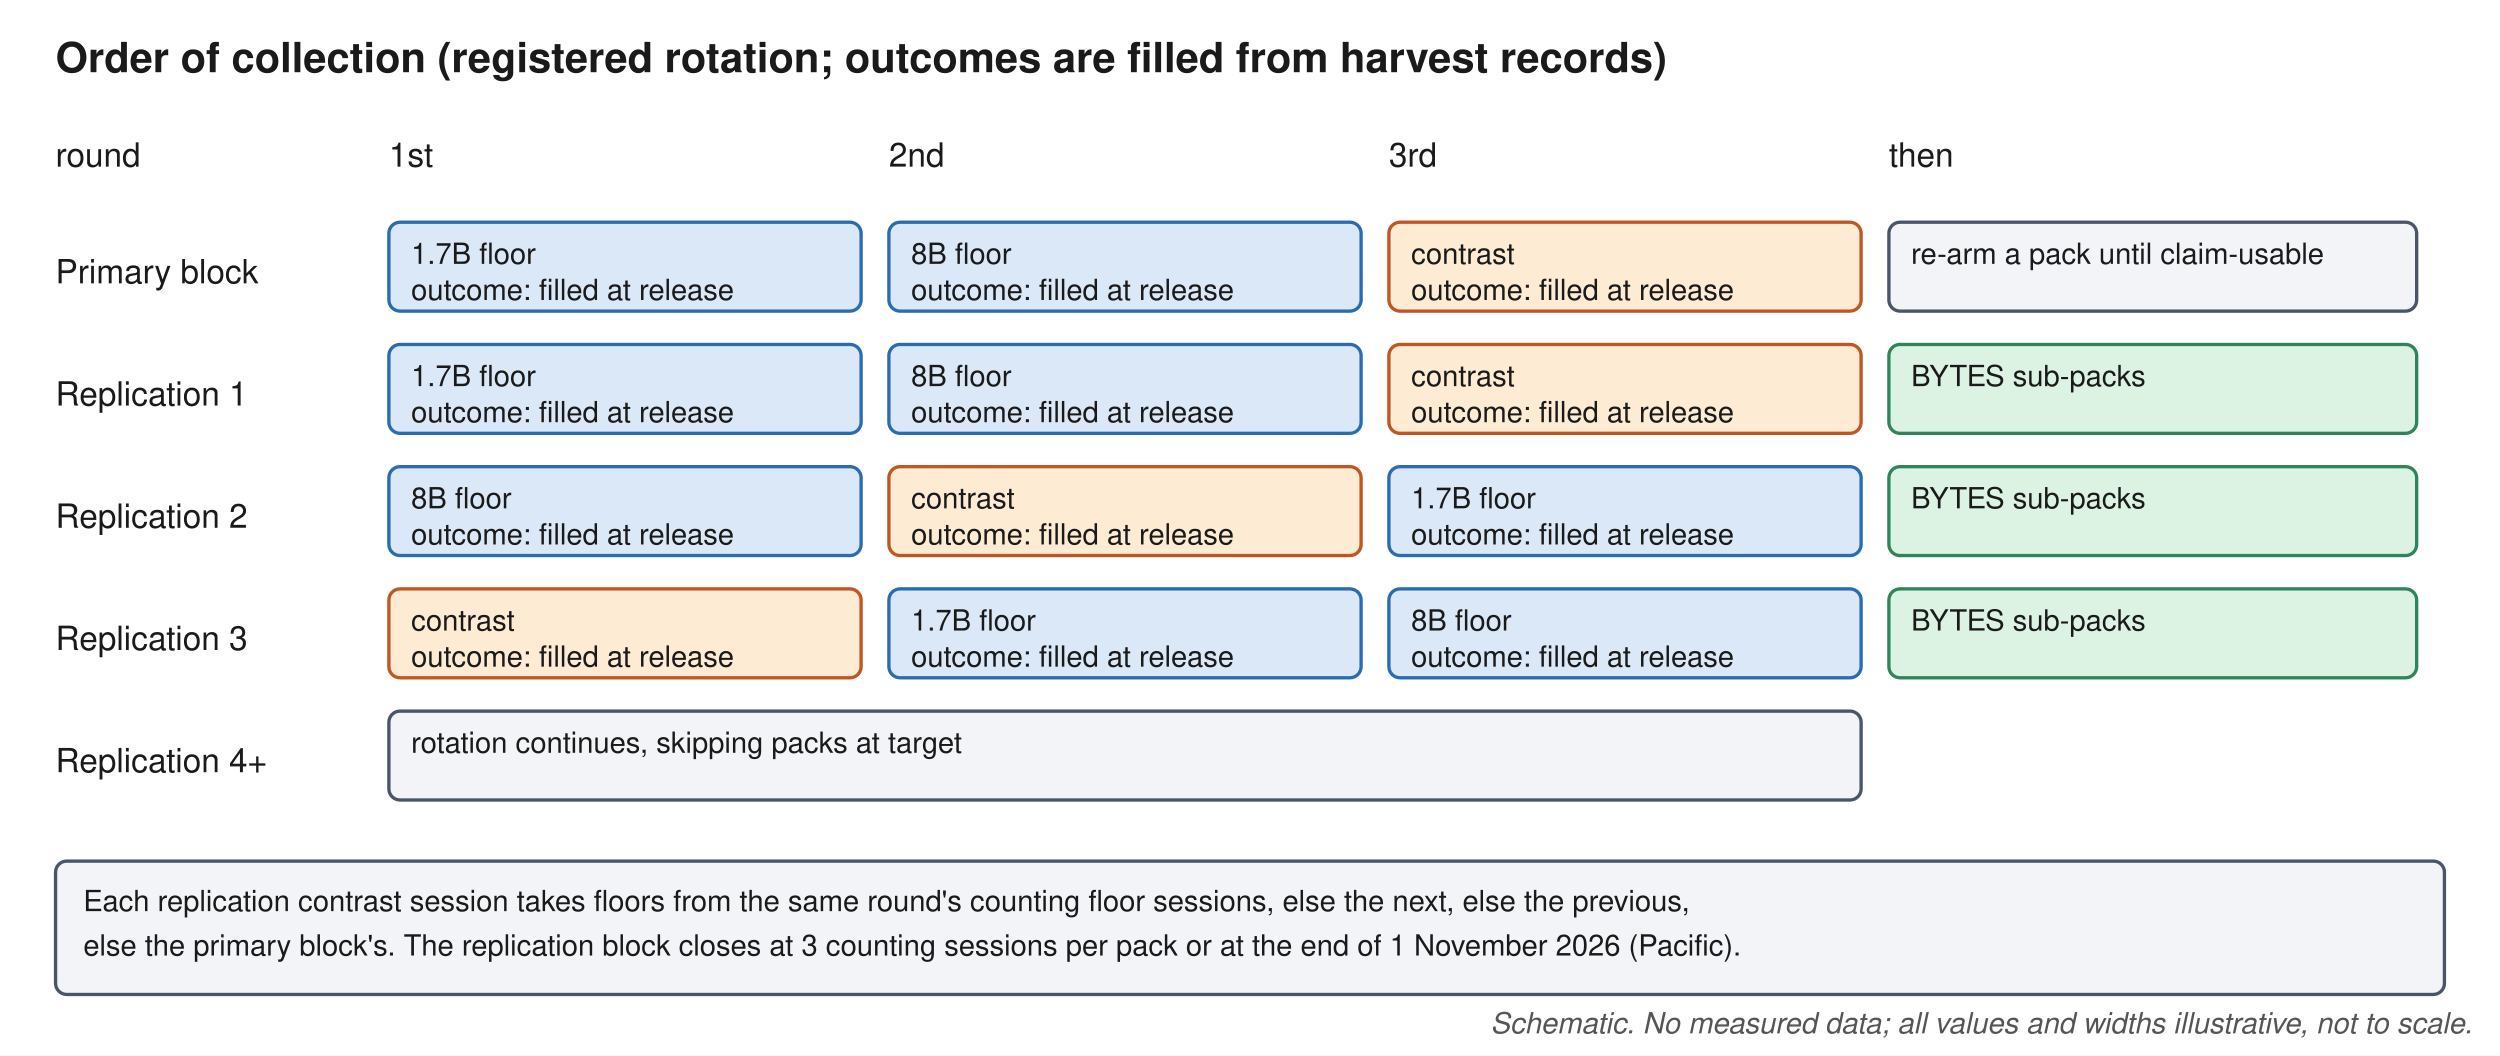
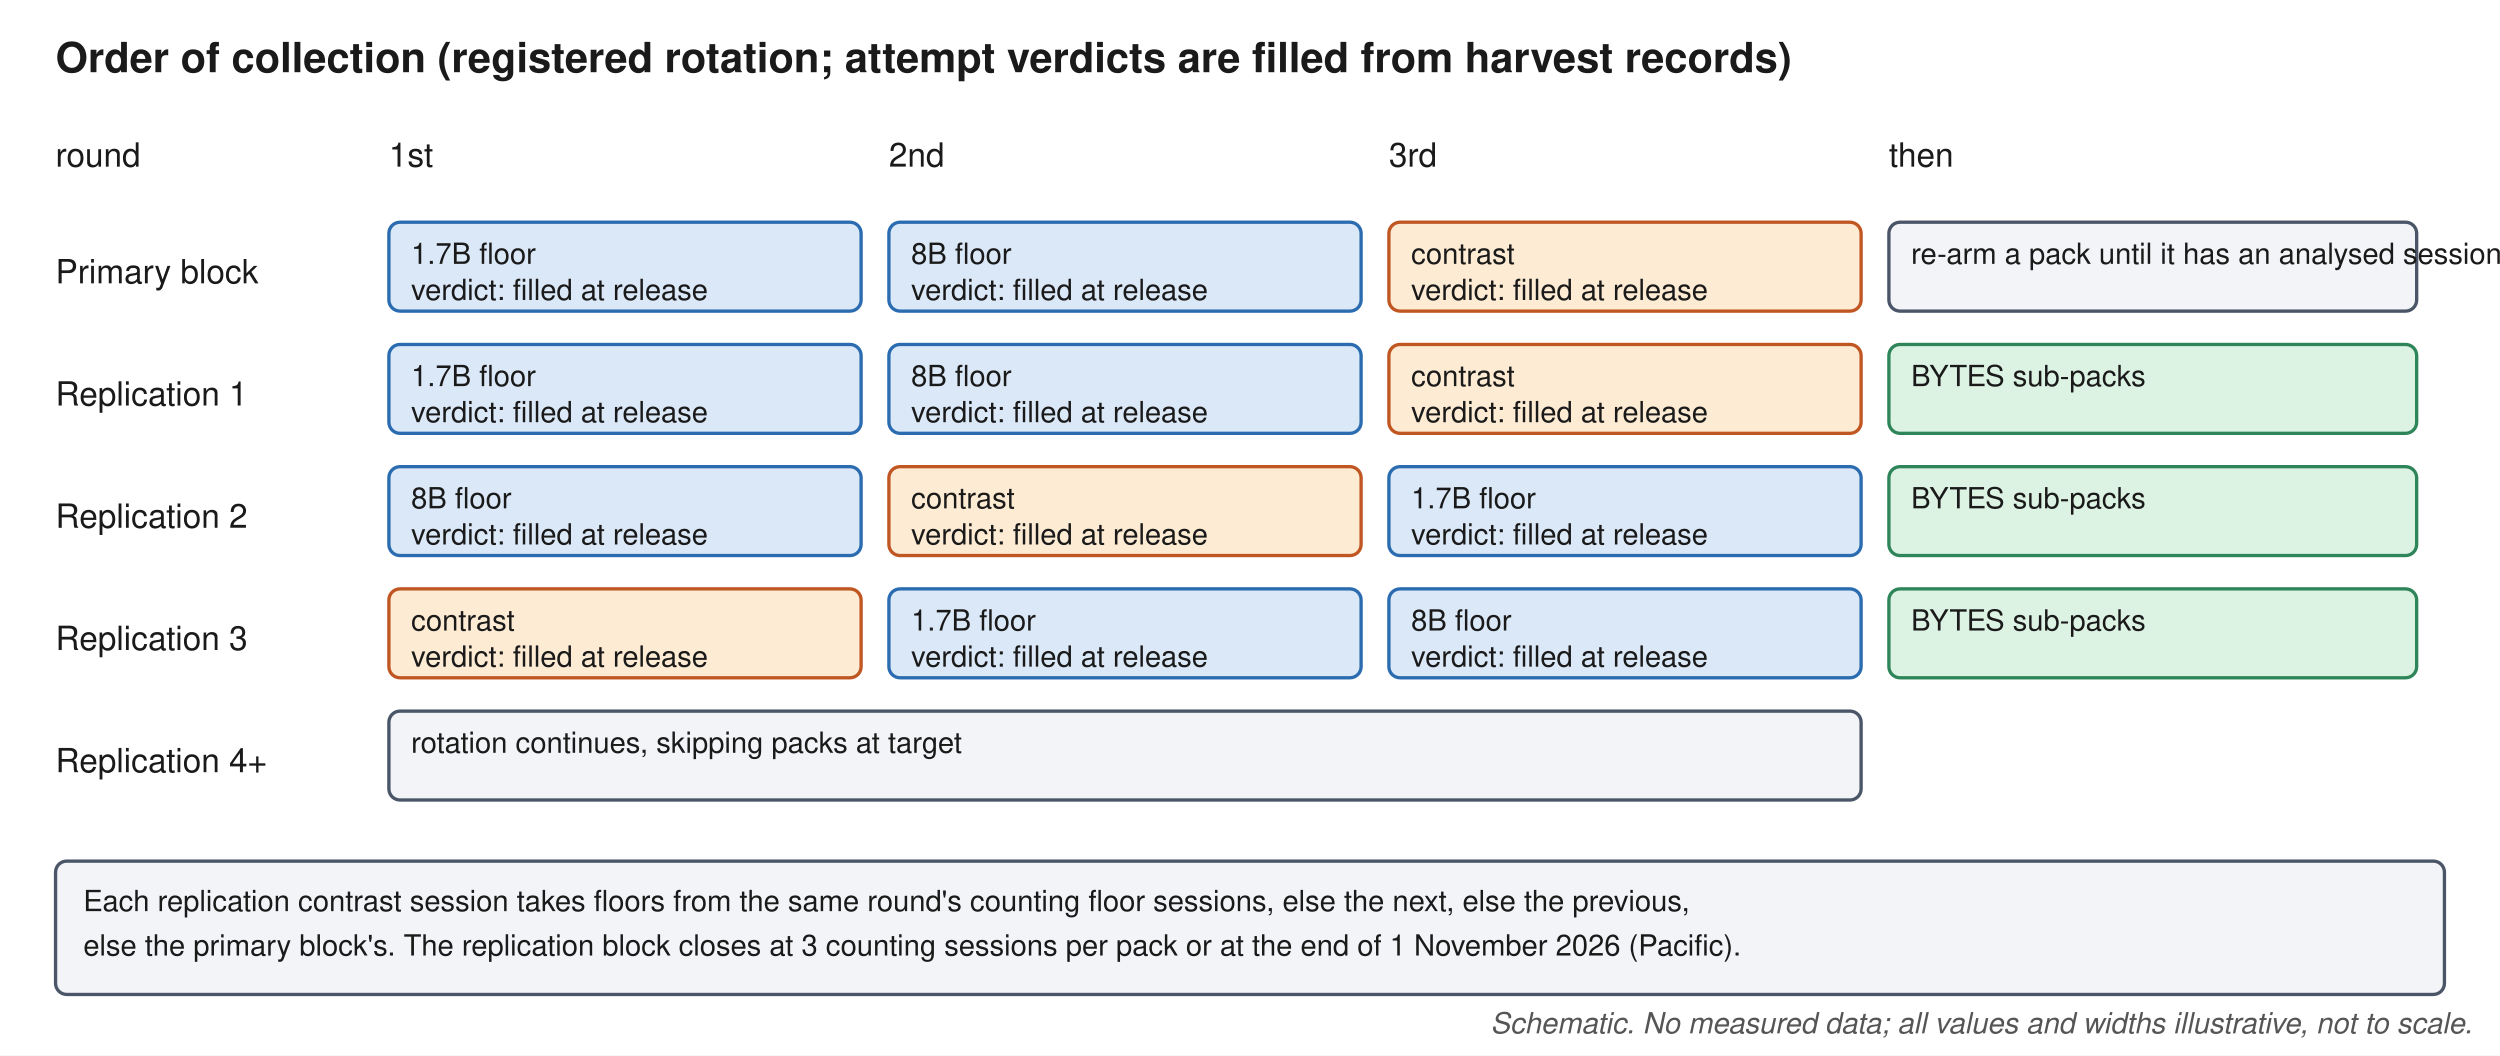
<svg xmlns="http://www.w3.org/2000/svg" width="900" height="380" viewBox="0 0 900 380" role="img" aria-label="Session ledger, schematic">
  <style>
text{font-family:Helvetica,Arial,sans-serif;fill:#1a1a1a}
.t{font-size:15px;font-weight:bold}.s{font-size:12px}.xs{font-size:10.5px}.note{font-size:10.5px;font-style:italic;fill:#555}
.box{fill:#f2f4f7;stroke:#4a5568;stroke-width:1.2}.blue{fill:#dbe8f7;stroke:#2b6cb0;stroke-width:1.2}
.orange{fill:#fdebd3;stroke:#c05621;stroke-width:1.2}.green{fill:#dcf2e3;stroke:#2f855a;stroke-width:1.2}
.grey{fill:#e2e8f0;stroke:#4a5568;stroke-width:1}.red{fill:#fde2e2;stroke:#c53030;stroke-width:1.2}
.line{stroke:#1a1a1a;stroke-width:1.2;fill:none}.dash{stroke:#1a1a1a;stroke-width:1.2;stroke-dasharray:5 4;fill:none}
.arrow{stroke:#333;stroke-width:1.3;fill:none;marker-end:url(#ah)}
</style>
  <defs>
    <marker id="ah" viewBox="0 0 10 10" refX="9" refY="5" markerWidth="7" markerHeight="7" orient="auto-start-reverse">
      <path d="M0,0 L10,5 L0,10 z" fill="#333" />
    </marker>
    <pattern id="hatch" patternUnits="userSpaceOnUse" width="6" height="6" patternTransform="rotate(45)">
      <line x1="0" y1="0" x2="0" y2="6" stroke="#2b6cb0" stroke-width="2" />
    </pattern>
  </defs>
  <rect width="900" height="380" fill="#ffffff" />
-   <text x="20" y="26" class="t" text-anchor="start">Order of collection (registered rotation; outcomes are filled from harvest records)</text>
+   <text x="20" y="26" class="t" text-anchor="start">Order of collection (registered rotation; attempt verdicts are filled from harvest records)</text>
  <text x="20" y="60" class="s" text-anchor="start">round</text>
  <text x="140" y="60" class="s" text-anchor="start">1st</text>
  <text x="320" y="60" class="s" text-anchor="start">2nd</text>
  <text x="500" y="60" class="s" text-anchor="start">3rd</text>
  <text x="680" y="60" class="s" text-anchor="start">then</text>
  <text x="20" y="102" class="s" text-anchor="start">Primary block</text>
  <rect x="140" y="80" width="170" height="32" class="blue" rx="4" />
  <text x="148" y="95" class="xs" text-anchor="start">1.7B floor</text>
-   <text x="148" y="108" class="xs" text-anchor="start">outcome: filled at release</text>
+   <text x="148" y="108" class="xs" text-anchor="start">verdict: filled at release</text>
  <rect x="320" y="80" width="170" height="32" class="blue" rx="4" />
  <text x="328" y="95" class="xs" text-anchor="start">8B floor</text>
-   <text x="328" y="108" class="xs" text-anchor="start">outcome: filled at release</text>
+   <text x="328" y="108" class="xs" text-anchor="start">verdict: filled at release</text>
  <rect x="500" y="80" width="170" height="32" class="orange" rx="4" />
  <text x="508" y="95" class="xs" text-anchor="start">contrast</text>
-   <text x="508" y="108" class="xs" text-anchor="start">outcome: filled at release</text>
+   <text x="508" y="108" class="xs" text-anchor="start">verdict: filled at release</text>
  <rect x="680" y="80" width="190" height="32" class="box" rx="4" />
-   <text x="688" y="95" class="xs" text-anchor="start">re-arm a pack until claim-usable</text>
+   <text x="688" y="95" class="xs" text-anchor="start">re-arm a pack until it has an analysed session</text>
  <text x="20" y="146" class="s" text-anchor="start">Replication 1</text>
  <rect x="140" y="124" width="170" height="32" class="blue" rx="4" />
  <text x="148" y="139" class="xs" text-anchor="start">1.7B floor</text>
-   <text x="148" y="152" class="xs" text-anchor="start">outcome: filled at release</text>
+   <text x="148" y="152" class="xs" text-anchor="start">verdict: filled at release</text>
  <rect x="320" y="124" width="170" height="32" class="blue" rx="4" />
  <text x="328" y="139" class="xs" text-anchor="start">8B floor</text>
-   <text x="328" y="152" class="xs" text-anchor="start">outcome: filled at release</text>
+   <text x="328" y="152" class="xs" text-anchor="start">verdict: filled at release</text>
  <rect x="500" y="124" width="170" height="32" class="orange" rx="4" />
  <text x="508" y="139" class="xs" text-anchor="start">contrast</text>
-   <text x="508" y="152" class="xs" text-anchor="start">outcome: filled at release</text>
+   <text x="508" y="152" class="xs" text-anchor="start">verdict: filled at release</text>
  <rect x="680" y="124" width="190" height="32" class="green" rx="4" />
  <text x="688" y="139" class="xs" text-anchor="start">BYTES sub-packs</text>
  <text x="20" y="190" class="s" text-anchor="start">Replication 2</text>
  <rect x="140" y="168" width="170" height="32" class="blue" rx="4" />
  <text x="148" y="183" class="xs" text-anchor="start">8B floor</text>
-   <text x="148" y="196" class="xs" text-anchor="start">outcome: filled at release</text>
+   <text x="148" y="196" class="xs" text-anchor="start">verdict: filled at release</text>
  <rect x="320" y="168" width="170" height="32" class="orange" rx="4" />
  <text x="328" y="183" class="xs" text-anchor="start">contrast</text>
-   <text x="328" y="196" class="xs" text-anchor="start">outcome: filled at release</text>
+   <text x="328" y="196" class="xs" text-anchor="start">verdict: filled at release</text>
  <rect x="500" y="168" width="170" height="32" class="blue" rx="4" />
  <text x="508" y="183" class="xs" text-anchor="start">1.7B floor</text>
-   <text x="508" y="196" class="xs" text-anchor="start">outcome: filled at release</text>
+   <text x="508" y="196" class="xs" text-anchor="start">verdict: filled at release</text>
  <rect x="680" y="168" width="190" height="32" class="green" rx="4" />
  <text x="688" y="183" class="xs" text-anchor="start">BYTES sub-packs</text>
  <text x="20" y="234" class="s" text-anchor="start">Replication 3</text>
  <rect x="140" y="212" width="170" height="32" class="orange" rx="4" />
  <text x="148" y="227" class="xs" text-anchor="start">contrast</text>
-   <text x="148" y="240" class="xs" text-anchor="start">outcome: filled at release</text>
+   <text x="148" y="240" class="xs" text-anchor="start">verdict: filled at release</text>
  <rect x="320" y="212" width="170" height="32" class="blue" rx="4" />
  <text x="328" y="227" class="xs" text-anchor="start">1.7B floor</text>
-   <text x="328" y="240" class="xs" text-anchor="start">outcome: filled at release</text>
+   <text x="328" y="240" class="xs" text-anchor="start">verdict: filled at release</text>
  <rect x="500" y="212" width="170" height="32" class="blue" rx="4" />
  <text x="508" y="227" class="xs" text-anchor="start">8B floor</text>
-   <text x="508" y="240" class="xs" text-anchor="start">outcome: filled at release</text>
+   <text x="508" y="240" class="xs" text-anchor="start">verdict: filled at release</text>
  <rect x="680" y="212" width="190" height="32" class="green" rx="4" />
  <text x="688" y="227" class="xs" text-anchor="start">BYTES sub-packs</text>
  <text x="20" y="278" class="s" text-anchor="start">Replication 4+</text>
  <rect x="140" y="256" width="530" height="32" class="box" rx="4" />
  <text x="148" y="271" class="xs" text-anchor="start">rotation continues, skipping packs at target</text>
  <rect x="20" y="310" width="860" height="48" class="box" rx="4" />
  <text x="30" y="328" class="xs" text-anchor="start">Each replication contrast session takes floors from the same round's counting floor sessions, else the next, else the previous,</text>
  <text x="30" y="344" class="xs" text-anchor="start">else the primary block's. The replication block closes at 3 counting sessions per pack or at the end of 1 November 2026 (Pacific).</text>
  <text x="890" y="372" text-anchor="end" class="note">Schematic. No measured data; all values and widths illustrative, not to scale.</text>
</svg>
